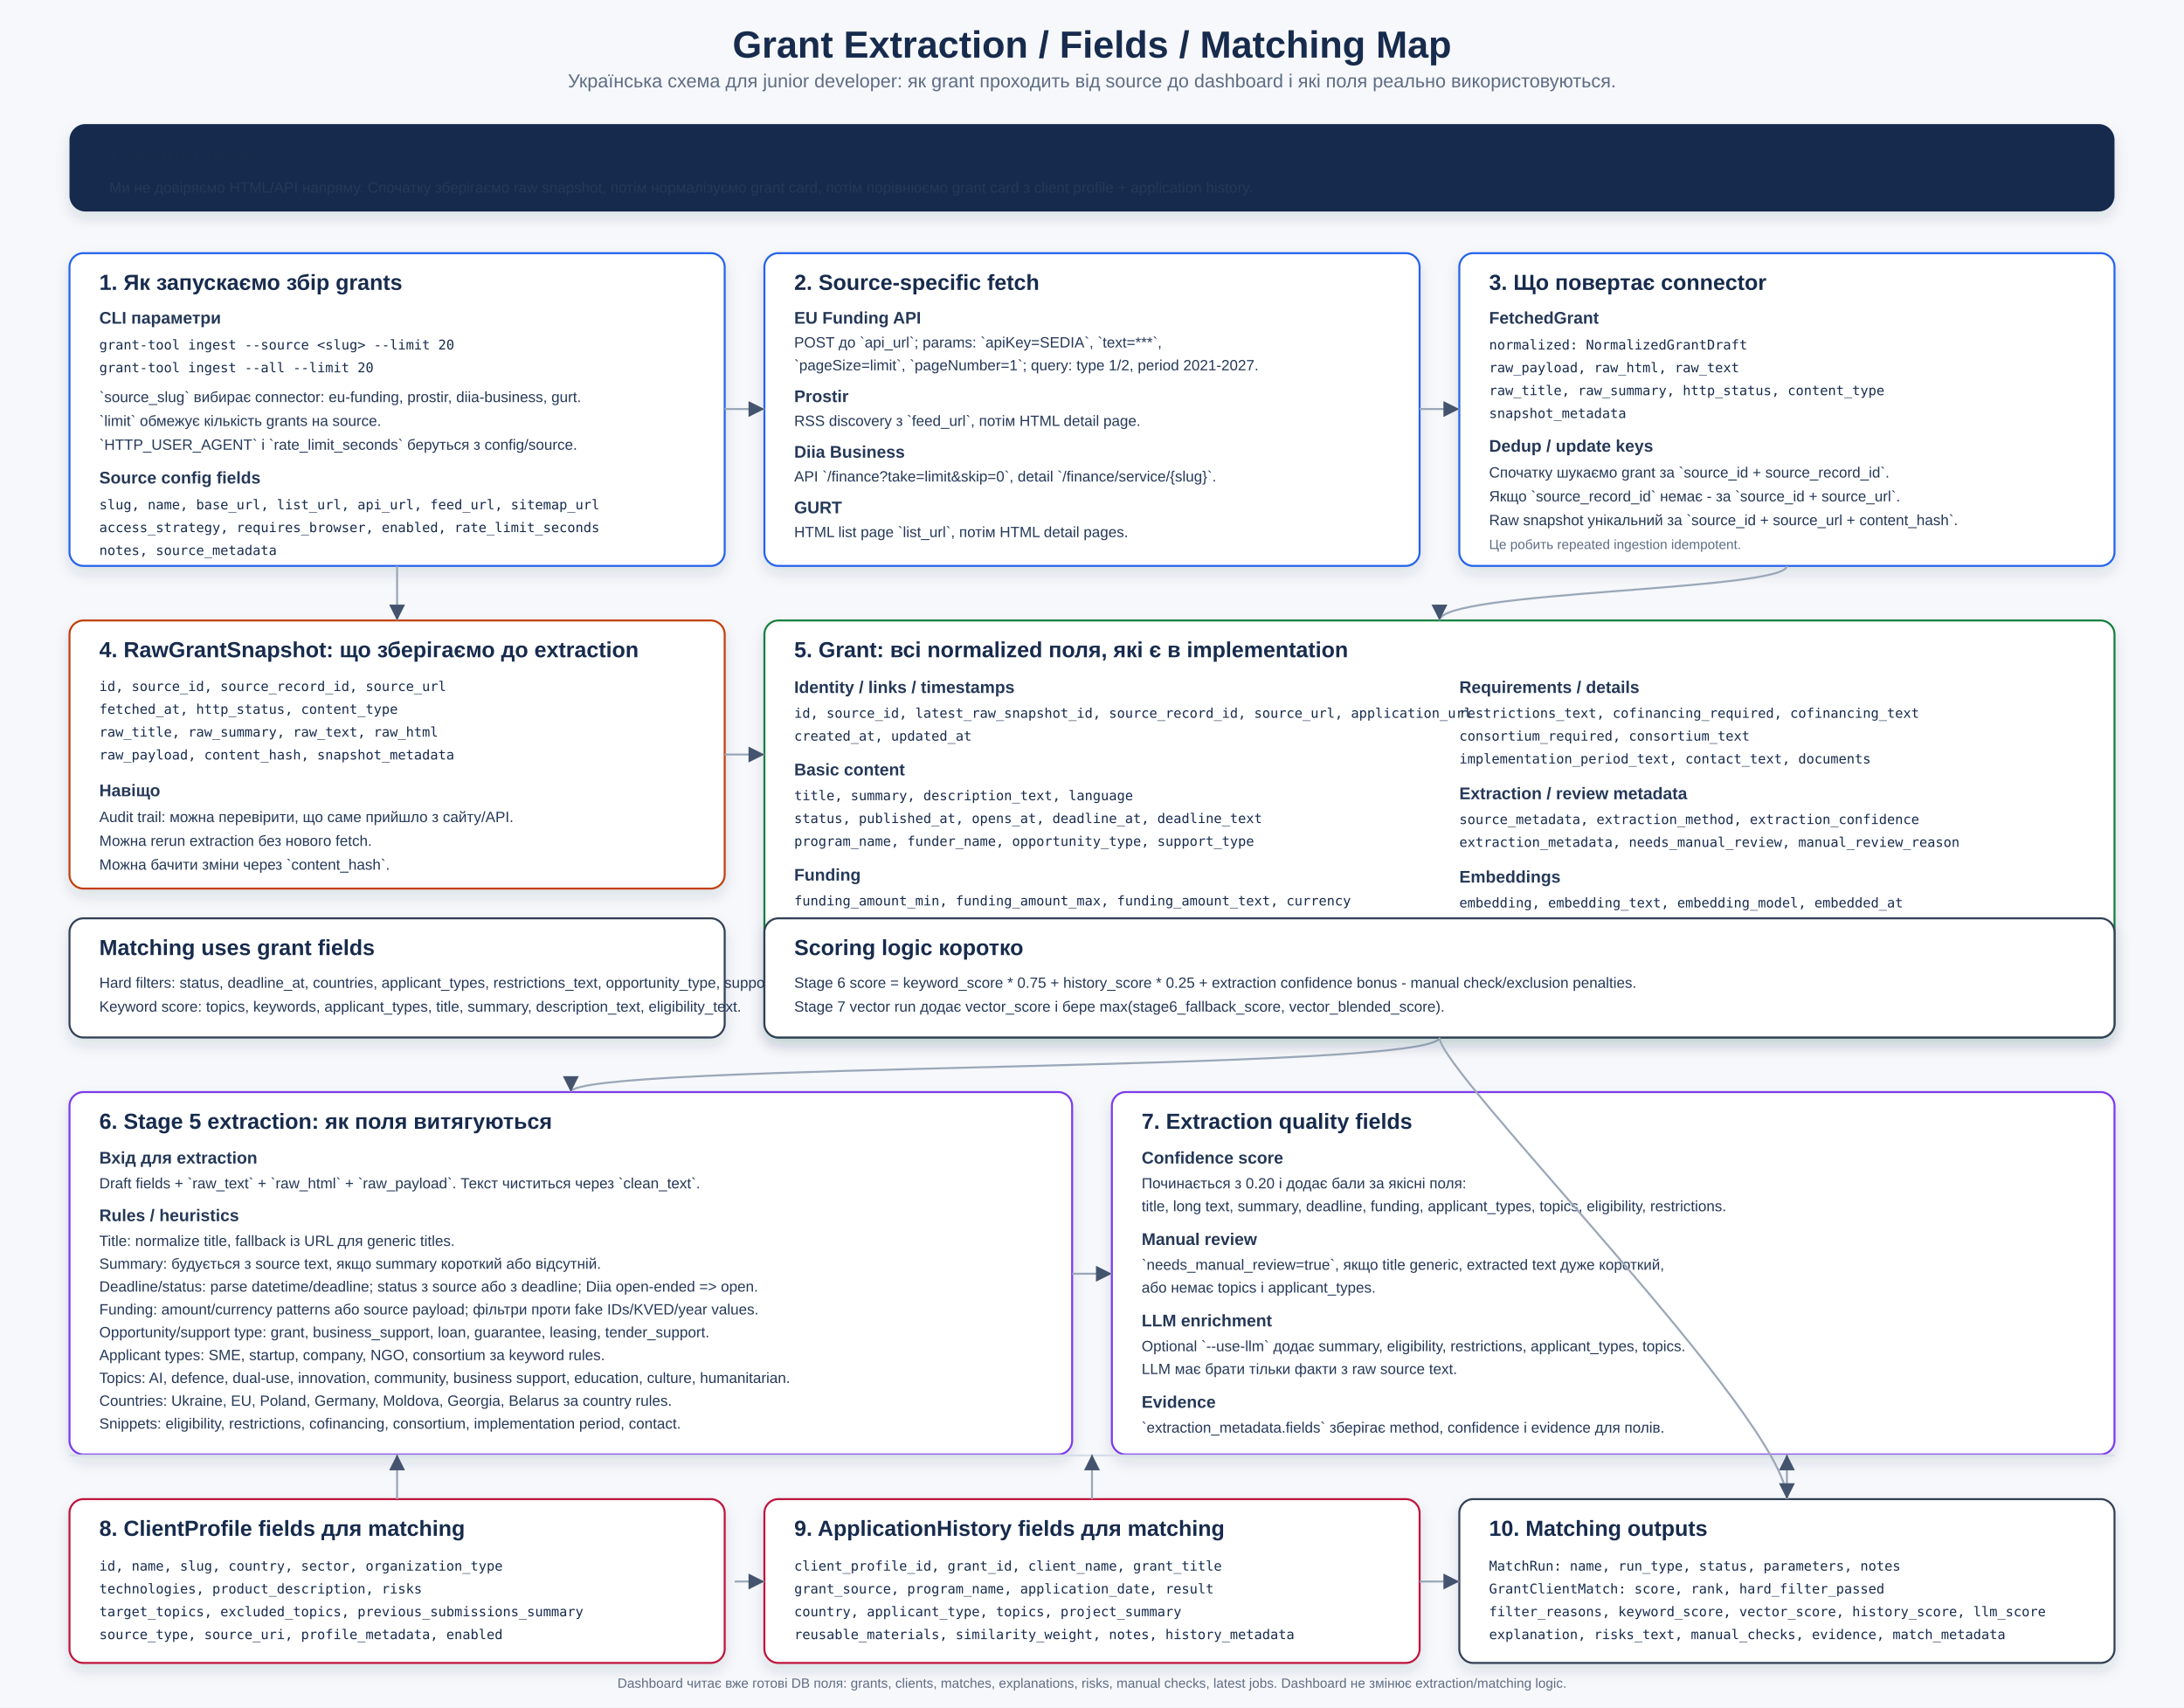
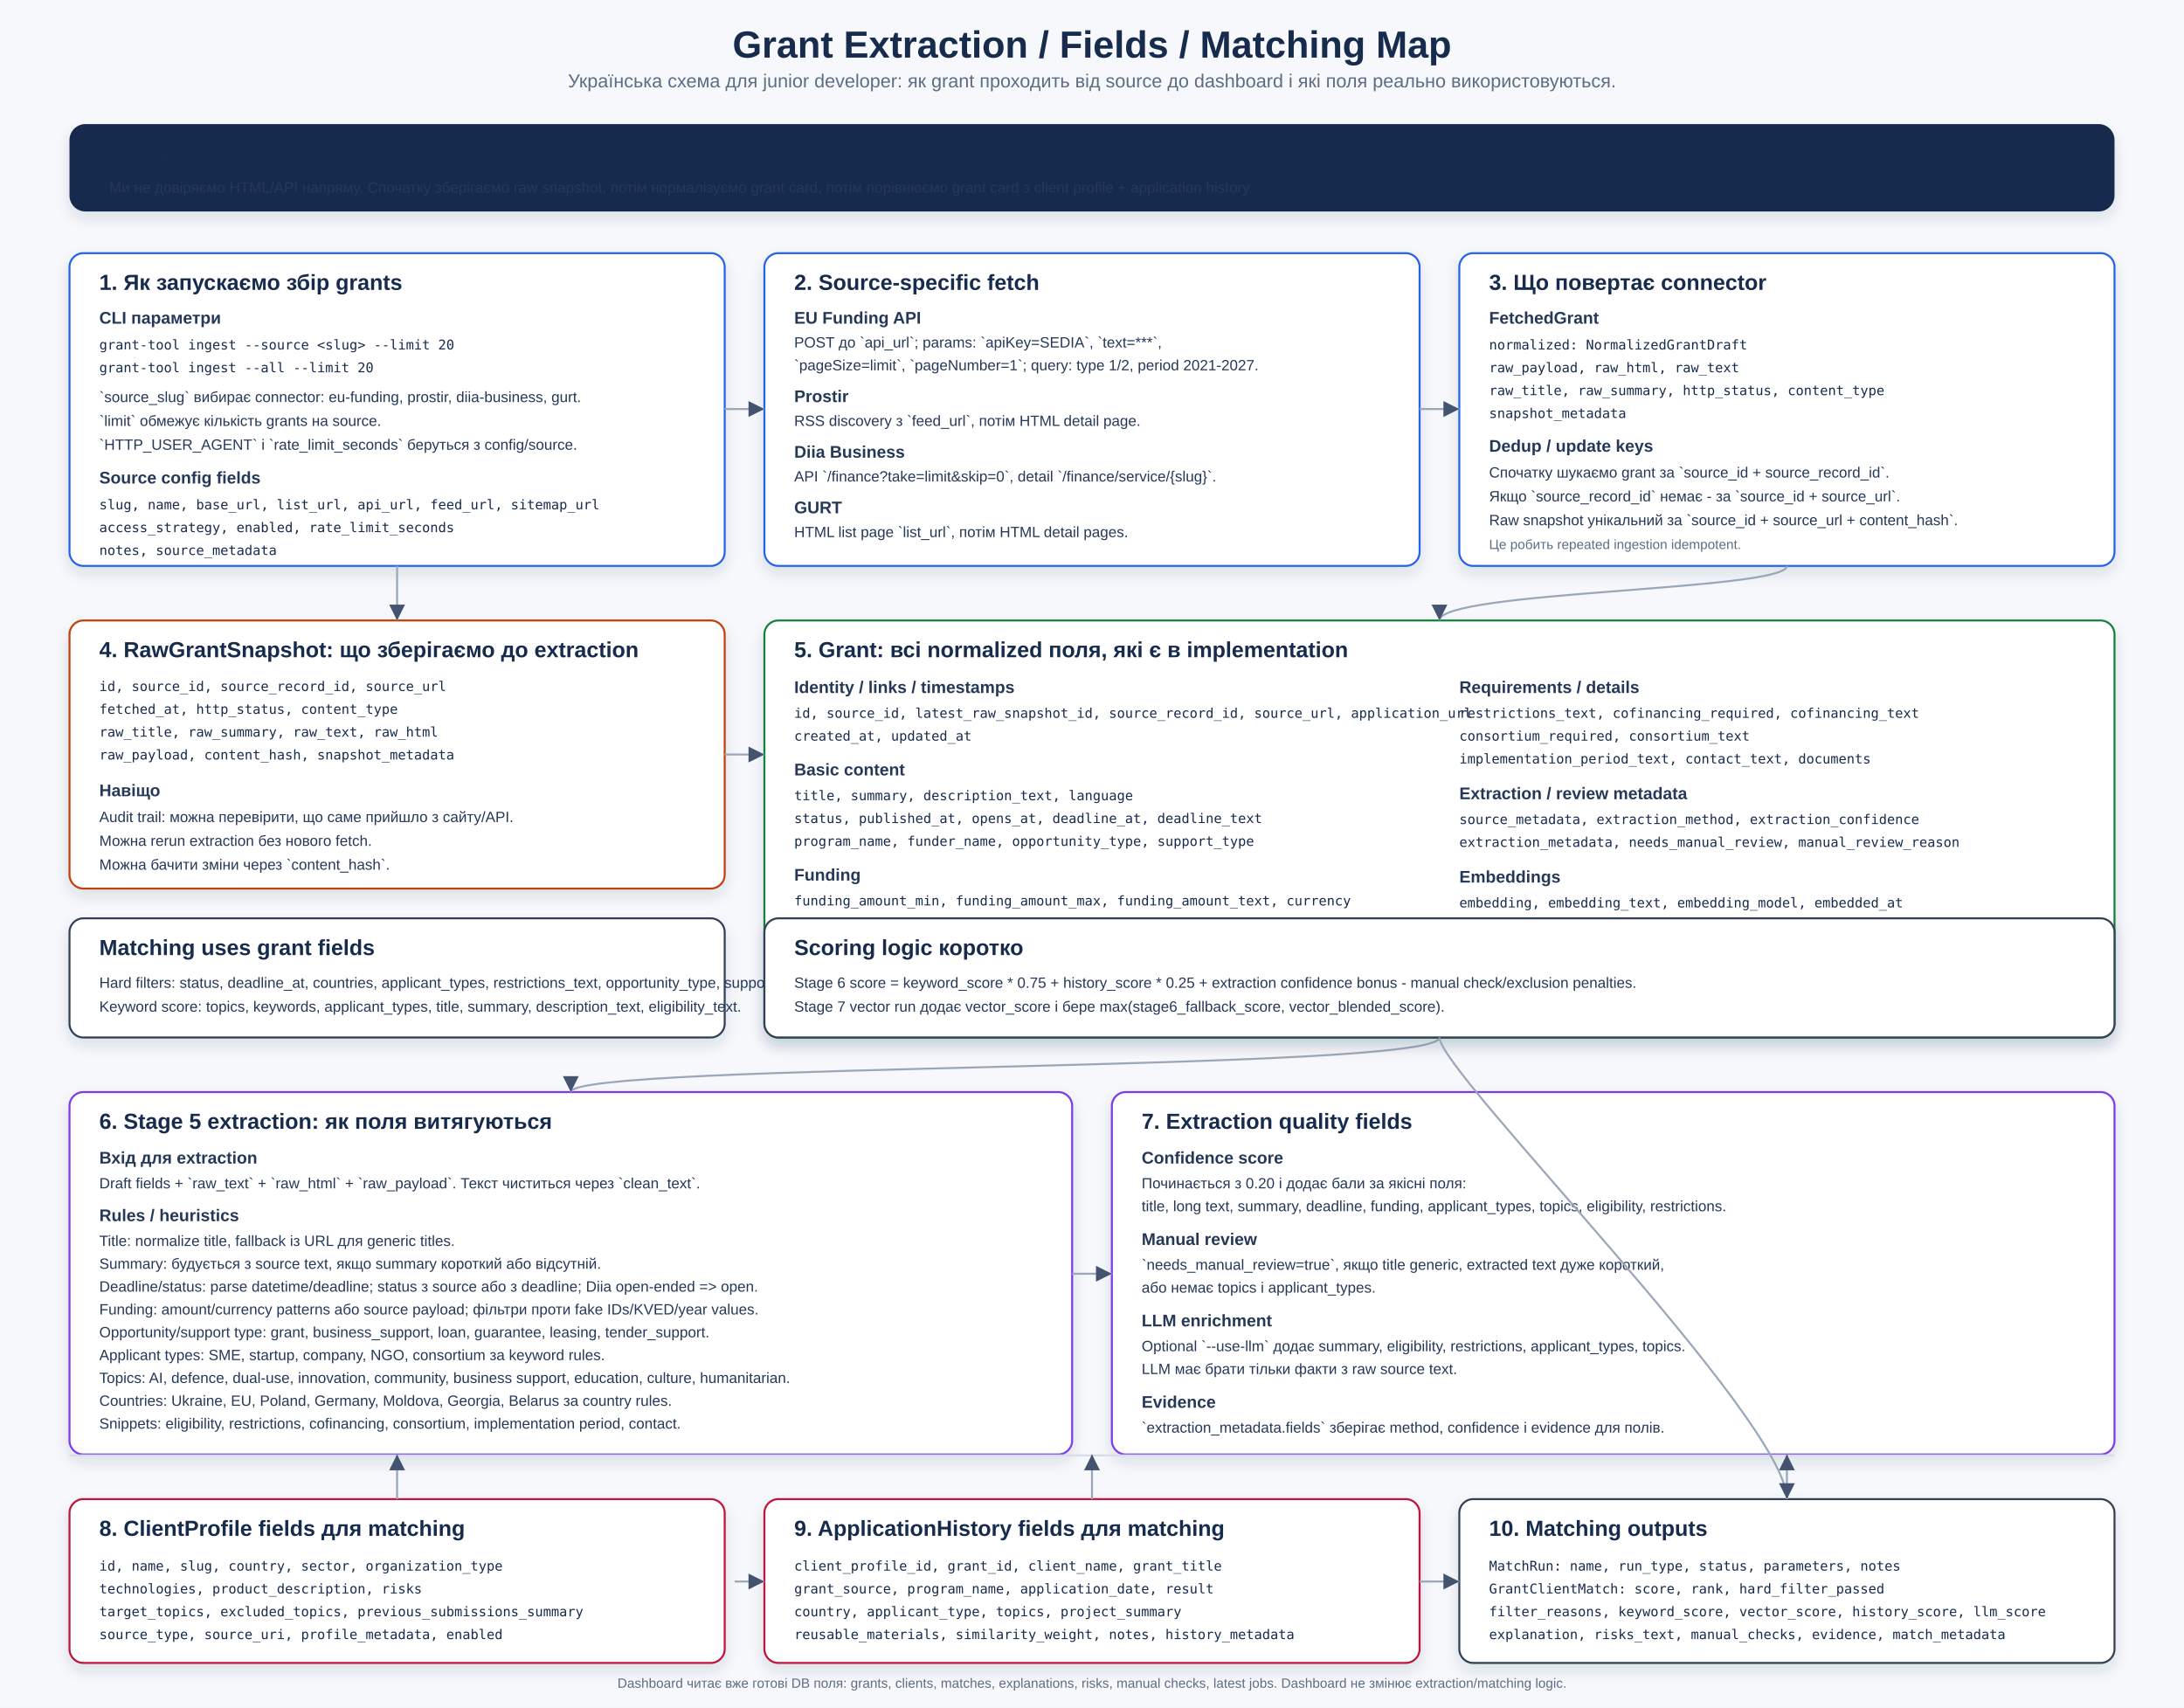
<svg xmlns="http://www.w3.org/2000/svg" width="2200" height="1720" viewBox="0 0 2200 1720" role="img" aria-labelledby="title desc">
  <defs>
    <marker id="arrow" markerWidth="12" markerHeight="12" refX="10" refY="6" orient="auto" markerUnits="strokeWidth">
      <path d="M2,2 L10,6 L2,10 Z" fill="#44546f" />
    </marker>
    <filter id="shadow" x="-10%" y="-10%" width="120%" height="130%">
      <feDropShadow dx="0" dy="7" stdDeviation="7" flood-color="#172b4d" flood-opacity="0.12" />
    </filter>
    <style>
      .bg { fill: #f6f8fb; }
      .title { font-family: Arial, sans-serif; font-size: 38px; font-weight: 700; fill: #172b4d; }
      .subtitle { font-family: Arial, sans-serif; font-size: 19px; fill: #5e6c84; }
      .panel { fill: #ffffff; stroke: #c7d0dd; stroke-width: 2; rx: 14; filter: url(#shadow); }
      .panel-blue { stroke: #2563eb; }
      .panel-green { stroke: #15803d; }
      .panel-orange { stroke: #c2410c; }
      .panel-purple { stroke: #7c3aed; }
      .panel-red { stroke: #be123c; }
      .panel-dark { stroke: #334155; }
      .head { font-family: Arial, sans-serif; font-size: 22px; font-weight: 700; fill: #172b4d; }
      .label { font-family: Arial, sans-serif; font-size: 17px; font-weight: 700; fill: #253858; }
      .text { font-family: Arial, sans-serif; font-size: 15px; fill: #253858; }
      .small { font-family: Arial, sans-serif; font-size: 13.5px; fill: #5e6c84; }
      .mono { font-family: "SFMono-Regular", Consolas, monospace; font-size: 13.5px; fill: #172b4d; }
      .pill { fill: #edf2ff; stroke: #b8c7ff; stroke-width: 1; }
      .arrow { fill: none; stroke: #44546f; stroke-width: 2.4; marker-end: url(#arrow); }
      .flow { fill: none; stroke: #9aa7b8; stroke-width: 2; marker-end: url(#arrow); }
    </style>
  </defs>
  <rect class="bg" width="2200" height="1720" />
  <text x="1100" y="58" text-anchor="middle" class="title">Grant Extraction / Fields / Matching Map</text>
  <text x="1100" y="88" text-anchor="middle" class="subtitle">Українська схема для junior developer: як grant проходить від source до dashboard і які поля реально використовуються.</text>
  <rect x="70" y="125" width="2060" height="88" rx="16" fill="#172b4d" filter="url(#shadow)" />
  <text x="110" y="165" class="head" fill="#ffffff">Головна ідея</text>
  <text x="110" y="194" class="text" fill="#e7eefc">Ми не довіряємо HTML/API напряму. Спочатку зберігаємо raw snapshot, потім нормалізуємо grant card, потім порівнюємо grant card з client profile + application history.</text>
  <rect x="70" y="255" width="660" height="315" class="panel panel-blue" />
  <text x="100" y="292" class="head">1. Як запускаємо збір grants</text>
  <text x="100" y="326" class="label">CLI параметри</text>
  <text x="100" y="352" class="mono">grant-tool ingest --source &lt;slug&gt; --limit 20</text>
  <text x="100" y="375" class="mono">grant-tool ingest --all --limit 20</text>
  <text x="100" y="405" class="text">`source_slug` вибирає connector: eu-funding, prostir, diia-business, gurt.</text>
  <text x="100" y="429" class="text">`limit` обмежує кількість grants на source.</text>
  <text x="100" y="453" class="text">`HTTP_USER_AGENT` і `rate_limit_seconds` беруться з config/source.</text>
  <text x="100" y="487" class="label">Source config fields</text>
  <text x="100" y="513" class="mono">slug, name, base_url, list_url, api_url, feed_url, sitemap_url</text>
-   <text x="100" y="536" class="mono">access_strategy, requires_browser, enabled, rate_limit_seconds</text>
+   <text x="100" y="536" class="mono">access_strategy, enabled, rate_limit_seconds</text>
  <text x="100" y="559" class="mono">notes, source_metadata</text>
  <rect x="770" y="255" width="660" height="315" class="panel panel-blue" />
  <text x="800" y="292" class="head">2. Source-specific fetch</text>
  <text x="800" y="326" class="label">EU Funding API</text>
  <text x="800" y="350" class="text">POST до `api_url`; params: `apiKey=SEDIA`, `text=***`,</text>
  <text x="800" y="373" class="text">`pageSize=limit`, `pageNumber=1`; query: type 1/2, period 2021-2027.</text>
  <text x="800" y="405" class="label">Prostir</text>
  <text x="800" y="429" class="text">RSS discovery з `feed_url`, потім HTML detail page.</text>
  <text x="800" y="461" class="label">Diia Business</text>
  <text x="800" y="485" class="text">API `/finance?take=limit&amp;skip=0`, detail `/finance/service/{slug}`.</text>
  <text x="800" y="517" class="label">GURT</text>
  <text x="800" y="541" class="text">HTML list page `list_url`, потім HTML detail pages.</text>
  <rect x="1470" y="255" width="660" height="315" class="panel panel-blue" />
  <text x="1500" y="292" class="head">3. Що повертає connector</text>
  <text x="1500" y="326" class="label">FetchedGrant</text>
  <text x="1500" y="352" class="mono">normalized: NormalizedGrantDraft</text>
  <text x="1500" y="375" class="mono">raw_payload, raw_html, raw_text</text>
  <text x="1500" y="398" class="mono">raw_title, raw_summary, http_status, content_type</text>
  <text x="1500" y="421" class="mono">snapshot_metadata</text>
  <text x="1500" y="455" class="label">Dedup / update keys</text>
  <text x="1500" y="481" class="text">Спочатку шукаємо grant за `source_id + source_record_id`.</text>
  <text x="1500" y="505" class="text">Якщо `source_record_id` немає - за `source_id + source_url`.</text>
  <text x="1500" y="529" class="text">Raw snapshot унікальний за `source_id + source_url + content_hash`.</text>
  <text x="1500" y="553" class="small">Це робить repeated ingestion idempotent.</text>
  <path class="flow" d="M730 412 L770 412" />
  <path class="flow" d="M1430 412 L1470 412" />
  <rect x="70" y="625" width="660" height="270" class="panel panel-orange" />
  <text x="100" y="662" class="head">4. RawGrantSnapshot: що зберігаємо до extraction</text>
  <text x="100" y="696" class="mono">id, source_id, source_record_id, source_url</text>
  <text x="100" y="719" class="mono">fetched_at, http_status, content_type</text>
  <text x="100" y="742" class="mono">raw_title, raw_summary, raw_text, raw_html</text>
  <text x="100" y="765" class="mono">raw_payload, content_hash, snapshot_metadata</text>
  <text x="100" y="802" class="label">Навіщо</text>
  <text x="100" y="828" class="text">Audit trail: можна перевірити, що саме прийшло з сайту/API.</text>
  <text x="100" y="852" class="text">Можна rerun extraction без нового fetch.</text>
  <text x="100" y="876" class="text">Можна бачити зміни через `content_hash`.</text>
  <rect x="770" y="625" width="1360" height="420" class="panel panel-green" />
  <text x="800" y="662" class="head">5. Grant: всі normalized поля, які є в implementation</text>
  <text x="800" y="698" class="label">Identity / links / timestamps</text>
  <text x="800" y="723" class="mono">id, source_id, latest_raw_snapshot_id, source_record_id, source_url, application_url</text>
  <text x="800" y="746" class="mono">created_at, updated_at</text>
  <text x="800" y="781" class="label">Basic content</text>
  <text x="800" y="806" class="mono">title, summary, description_text, language</text>
  <text x="800" y="829" class="mono">status, published_at, opens_at, deadline_at, deadline_text</text>
  <text x="800" y="852" class="mono">program_name, funder_name, opportunity_type, support_type</text>
  <text x="800" y="887" class="label">Funding</text>
  <text x="800" y="912" class="mono">funding_amount_min, funding_amount_max, funding_amount_text, currency</text>
  <text x="800" y="947" class="label">Geography / eligibility / taxonomy</text>
  <text x="800" y="972" class="mono">geography_text, countries, regions, eligibility_text</text>
  <text x="800" y="995" class="mono">applicant_types, topics, keywords</text>
  <text x="1470" y="698" class="label">Requirements / details</text>
  <text x="1470" y="723" class="mono">restrictions_text, cofinancing_required, cofinancing_text</text>
  <text x="1470" y="746" class="mono">consortium_required, consortium_text</text>
  <text x="1470" y="769" class="mono">implementation_period_text, contact_text, documents</text>
  <text x="1470" y="805" class="label">Extraction / review metadata</text>
  <text x="1470" y="830" class="mono">source_metadata, extraction_method, extraction_confidence</text>
  <text x="1470" y="853" class="mono">extraction_metadata, needs_manual_review, manual_review_reason</text>
  <text x="1470" y="889" class="label">Embeddings</text>
  <text x="1470" y="914" class="mono">embedding, embedding_text, embedding_model, embedded_at</text>
  <text x="1470" y="951" class="small">`extraction_metadata.feature_card` дублює головні поля у компактній картці:</text>
  <text x="1470" y="974" class="small">title, summary, status, deadline, program, funder, funding, countries,</text>
  <text x="1470" y="997" class="small">applicant_types, topics, needs_manual_review, manual_review_reason.</text>
  <path class="flow" d="M400 570 C400 605 400 605 400 625" />
  <path class="flow" d="M1800 570 C1800 595 1450 595 1450 625" />
  <path class="flow" d="M730 760 L770 760" />
  <rect x="70" y="1100" width="1010" height="365" class="panel panel-purple" />
  <text x="100" y="1137" class="head">6. Stage 5 extraction: як поля витягуються</text>
  <text x="100" y="1172" class="label">Вхід для extraction</text>
  <text x="100" y="1197" class="text">Draft fields + `raw_text` + `raw_html` + `raw_payload`. Текст чиститься через `clean_text`.</text>
  <text x="100" y="1230" class="label">Rules / heuristics</text>
  <text x="100" y="1255" class="text">Title: normalize title, fallback із URL для generic titles.</text>
  <text x="100" y="1278" class="text">Summary: будується з source text, якщо summary короткий або відсутній.</text>
  <text x="100" y="1301" class="text">Deadline/status: parse datetime/deadline; status з source або з deadline; Diia open-ended =&gt; open.</text>
  <text x="100" y="1324" class="text">Funding: amount/currency patterns або source payload; фільтри проти fake IDs/KVED/year values.</text>
  <text x="100" y="1347" class="text">Opportunity/support type: grant, business_support, loan, guarantee, leasing, tender_support.</text>
  <text x="100" y="1370" class="text">Applicant types: SME, startup, company, NGO, consortium за keyword rules.</text>
  <text x="100" y="1393" class="text">Topics: AI, defence, dual-use, innovation, community, business support, education, culture, humanitarian.</text>
  <text x="100" y="1416" class="text">Countries: Ukraine, EU, Poland, Germany, Moldova, Georgia, Belarus за country rules.</text>
  <text x="100" y="1439" class="text">Snippets: eligibility, restrictions, cofinancing, consortium, implementation period, contact.</text>
  <rect x="1120" y="1100" width="1010" height="365" class="panel panel-purple" />
  <text x="1150" y="1137" class="head">7. Extraction quality fields</text>
  <text x="1150" y="1172" class="label">Confidence score</text>
  <text x="1150" y="1197" class="text">Починається з 0.20 і додає бали за якісні поля:</text>
  <text x="1150" y="1220" class="text">title, long text, summary, deadline, funding, applicant_types, topics, eligibility, restrictions.</text>
  <text x="1150" y="1254" class="label">Manual review</text>
  <text x="1150" y="1279" class="text">`needs_manual_review=true`, якщо title generic, extracted text дуже короткий,</text>
  <text x="1150" y="1302" class="text">або немає topics і applicant_types.</text>
  <text x="1150" y="1336" class="label">LLM enrichment</text>
  <text x="1150" y="1361" class="text">Optional `--use-llm` додає summary, eligibility, restrictions, applicant_types, topics.</text>
  <text x="1150" y="1384" class="text">LLM має брати тільки факти з raw source text.</text>
  <text x="1150" y="1418" class="label">Evidence</text>
  <text x="1150" y="1443" class="text">`extraction_metadata.fields` зберігає method, confidence і evidence для полів.</text>
  <path class="flow" d="M1450 1045 C1450 1080 575 1070 575 1100" />
  <path class="flow" d="M1080 1283 L1120 1283" />
  <rect x="70" y="1510" width="660" height="165" class="panel panel-red" />
  <text x="100" y="1547" class="head">8. ClientProfile fields для matching</text>
  <text x="100" y="1582" class="mono">id, name, slug, country, sector, organization_type</text>
  <text x="100" y="1605" class="mono">technologies, product_description, risks</text>
  <text x="100" y="1628" class="mono">target_topics, excluded_topics, previous_submissions_summary</text>
  <text x="100" y="1651" class="mono">source_type, source_uri, profile_metadata, enabled</text>
  <rect x="770" y="1510" width="660" height="165" class="panel panel-red" />
  <text x="800" y="1547" class="head">9. ApplicationHistory fields для matching</text>
  <text x="800" y="1582" class="mono">client_profile_id, grant_id, client_name, grant_title</text>
  <text x="800" y="1605" class="mono">grant_source, program_name, application_date, result</text>
  <text x="800" y="1628" class="mono">country, applicant_type, topics, project_summary</text>
  <text x="800" y="1651" class="mono">reusable_materials, similarity_weight, notes, history_metadata</text>
  <rect x="1470" y="1510" width="660" height="165" class="panel panel-dark" />
  <text x="1500" y="1547" class="head">10. Matching outputs</text>
  <text x="1500" y="1582" class="mono">MatchRun: name, run_type, status, parameters, notes</text>
  <text x="1500" y="1605" class="mono">GrantClientMatch: score, rank, hard_filter_passed</text>
  <text x="1500" y="1628" class="mono">filter_reasons, keyword_score, vector_score, history_score, llm_score</text>
  <text x="1500" y="1651" class="mono">explanation, risks_text, manual_checks, evidence, match_metadata</text>
  <rect x="70" y="925" width="660" height="120" class="panel panel-dark" />
  <text x="100" y="962" class="head">Matching uses grant fields</text>
  <text x="100" y="995" class="text">Hard filters: status, deadline_at, countries, applicant_types, restrictions_text, opportunity_type, support_type.</text>
  <text x="100" y="1019" class="text">Keyword score: topics, keywords, applicant_types, title, summary, description_text, eligibility_text.</text>
  <rect x="70" y="1465" width="2060" height="2" fill="#d8dee9" />
  <path class="flow" d="M740 1593 L770 1593" />
  <path class="flow" d="M1430 1593 L1470 1593" />
  <path class="flow" d="M400 1510 C400 1485 400 1485 400 1465" />
  <path class="flow" d="M1100 1510 C1100 1485 1100 1485 1100 1465" />
  <path class="flow" d="M1800 1510 C1800 1485 1800 1485 1800 1465" />
  <rect x="770" y="925" width="1360" height="120" class="panel panel-dark" />
  <text x="800" y="962" class="head">Scoring logic коротко</text>
  <text x="800" y="995" class="text">Stage 6 score = keyword_score * 0.75 + history_score * 0.25 + extraction confidence bonus - manual check/exclusion penalties.</text>
  <text x="800" y="1019" class="text">Stage 7 vector run додає vector_score і бере max(stage6_fallback_score, vector_blended_score).</text>
  <path class="flow" d="M1450 1045 C1450 1080 1800 1430 1800 1510" />
  <text x="1100" y="1700" text-anchor="middle" class="small">Dashboard читає вже готові DB поля: grants, clients, matches, explanations, risks, manual checks, latest jobs. Dashboard не змінює extraction/matching logic.</text>
</svg>
